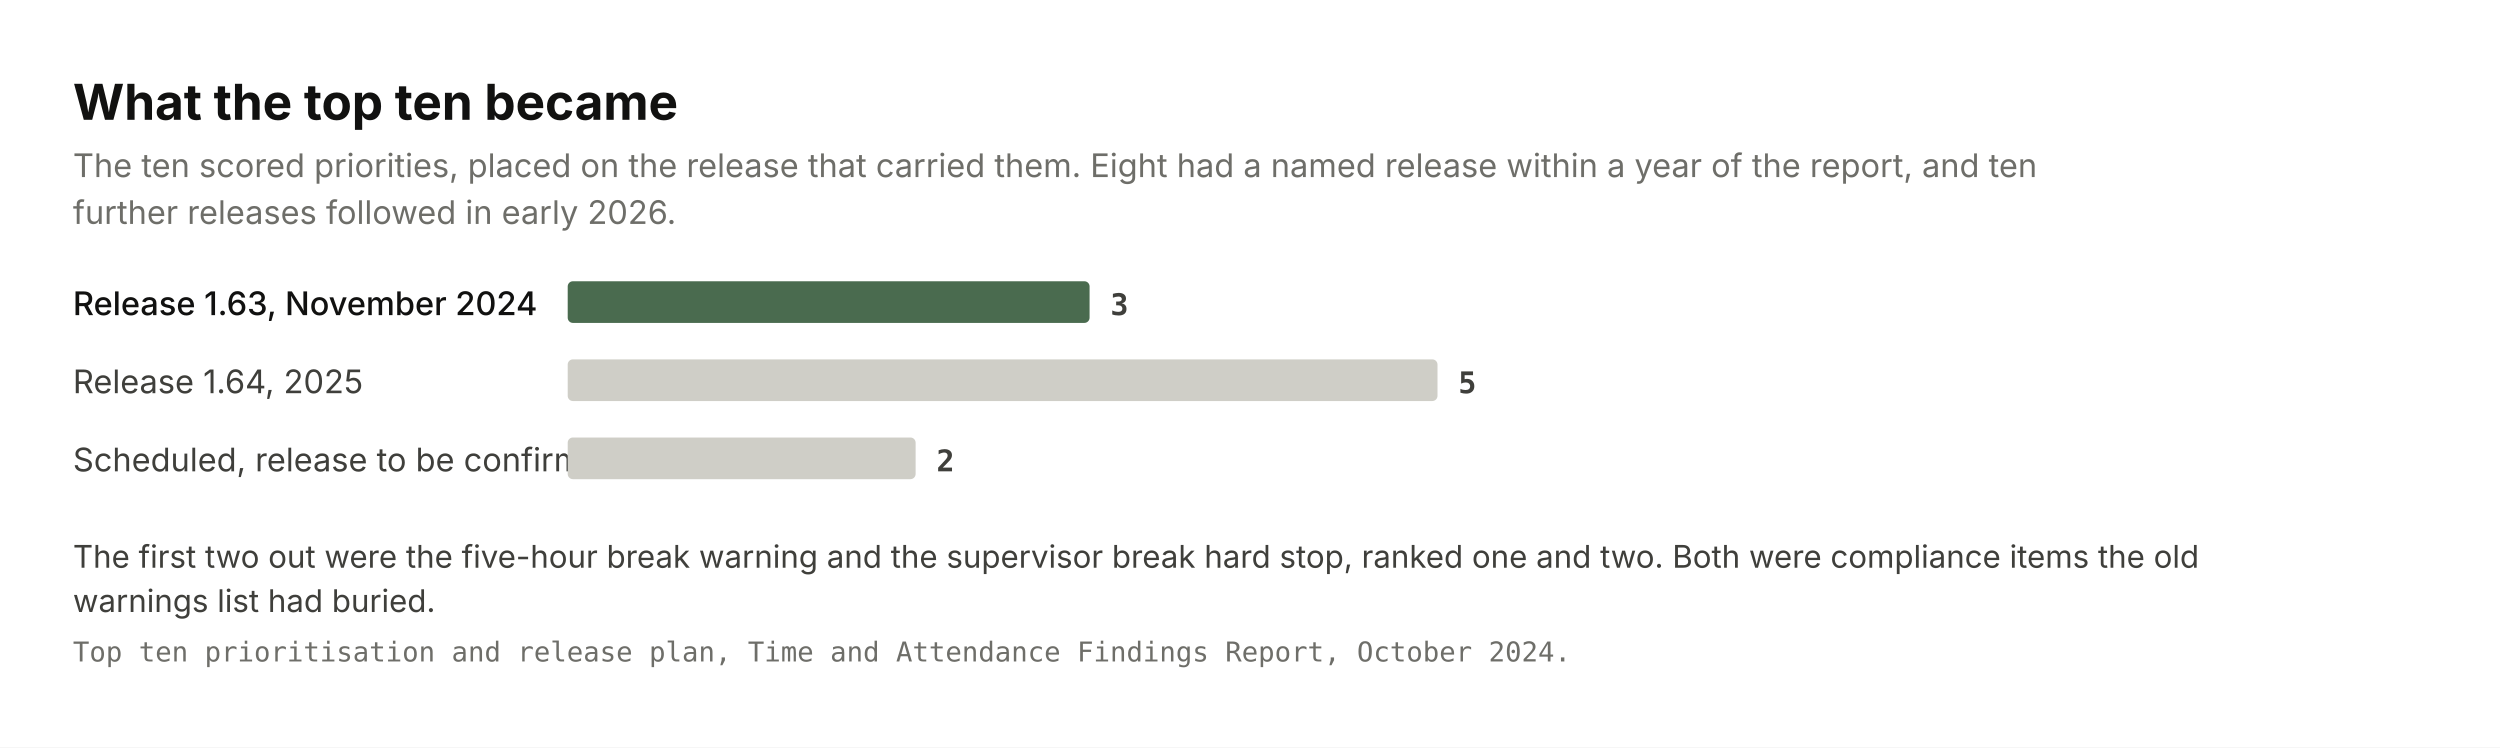
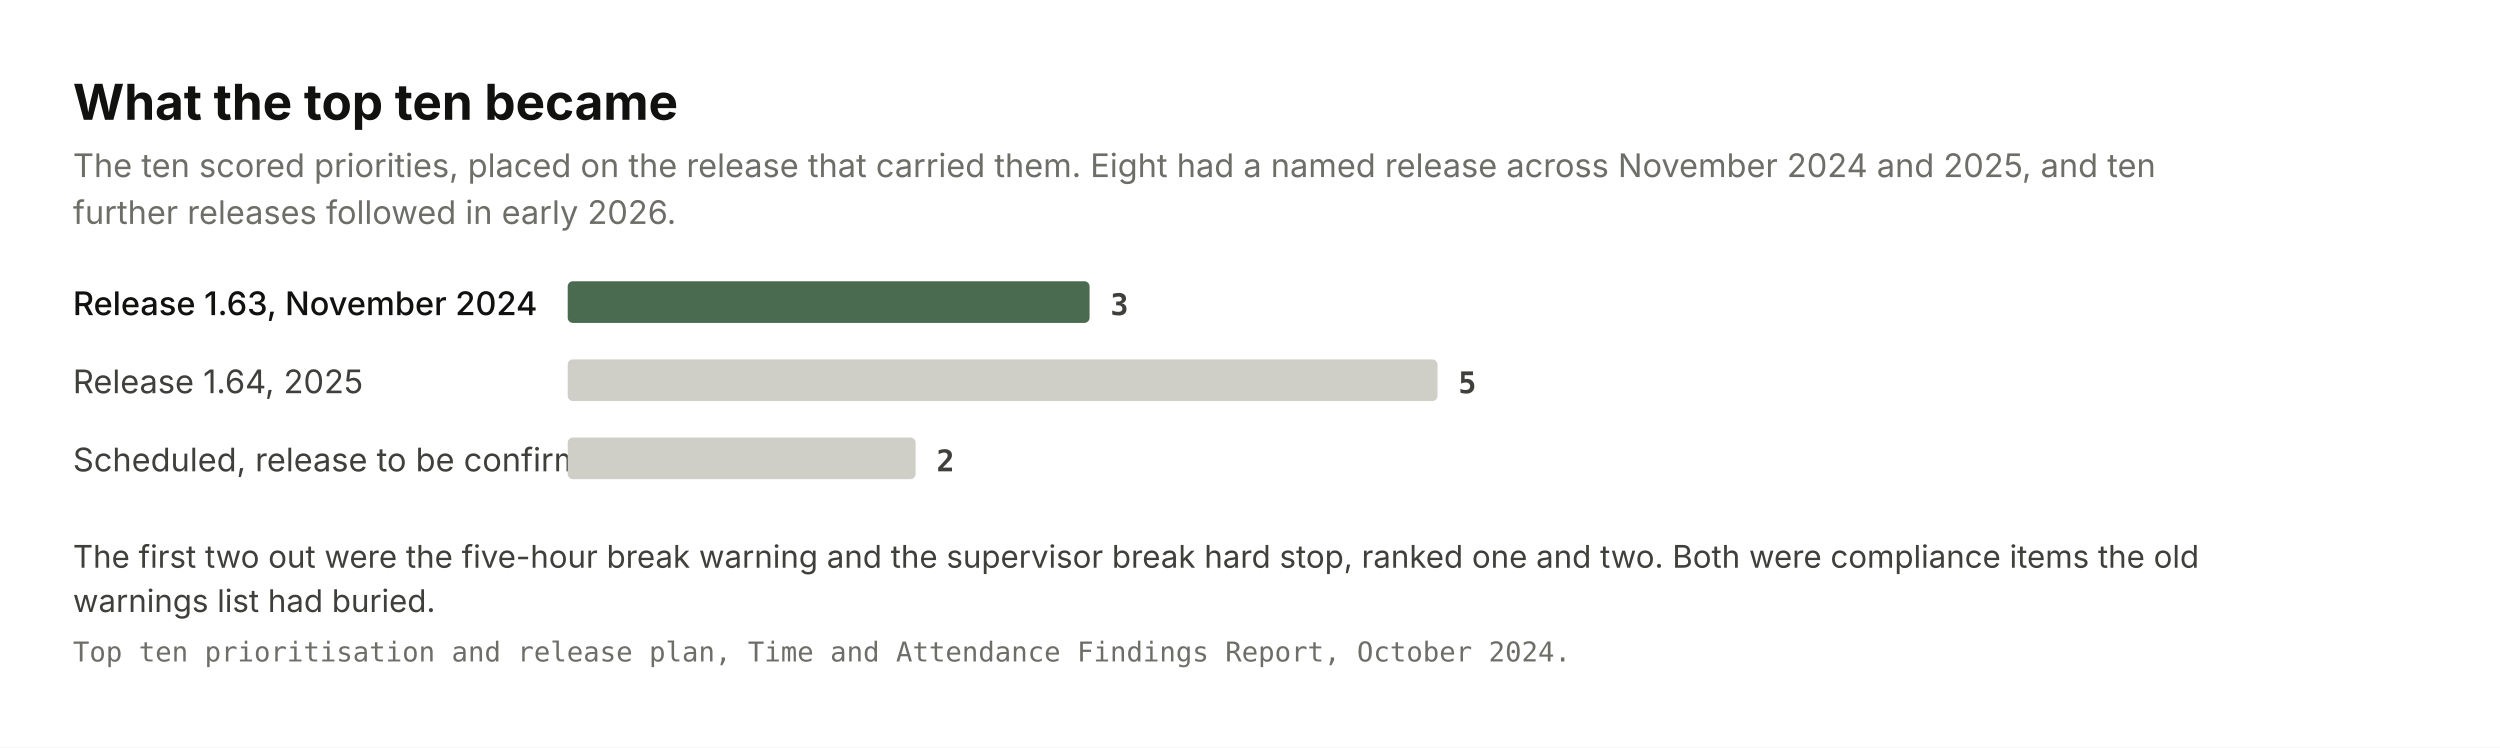
<svg xmlns="http://www.w3.org/2000/svg" width="960" height="287" viewBox="0 0 960 287" role="img" aria-label="What the top ten became">
  <rect width="960" height="287" fill="#ffffff" />
  <text x="28.0" y="46.0" font-family="Inter, Helvetica, Arial, sans-serif" font-size="19" font-weight="700" fill="#111110">What the top ten became</text>
-   <text x="28.0" y="68.0" font-family="Inter, Helvetica, Arial, sans-serif" font-size="12.5" fill="#6e6e69">The ten scored priorities, placed on the release that carried them. Eight had a named release within a year of the report, and ten</text>
+   <text x="28.0" y="68.0" font-family="Inter, Helvetica, Arial, sans-serif" font-size="12.5" fill="#6e6e69">The ten scored priorities, placed on the release that carried them. Eight had a named release across November 2024 and 2025, and ten</text>
  <text x="28.0" y="86.0" font-family="Inter, Helvetica, Arial, sans-serif" font-size="12.5" fill="#6e6e69">further releases followed in early 2026.</text>
  <text x="28.0" y="121.0" font-family="Inter, Helvetica, Arial, sans-serif" font-size="12.5" font-weight="500" fill="#111110">Release 1.63, November 2024</text>
  <rect x="218" y="108" width="200.4" height="16" rx="2" fill="#4a6b4f" />
  <text x="426.4" y="121.0" font-family="IBM Plex Mono, Menlo, monospace" font-size="11.5" font-weight="600" fill="#3f3f3b">3</text>
  <text x="28.0" y="151.0" font-family="Inter, Helvetica, Arial, sans-serif" font-size="12.5" fill="#3f3f3b">Release 1.64, 2025</text>
  <rect x="218" y="138" width="334.0" height="16" rx="2" fill="#cfcec7" />
  <text x="560.0" y="151.0" font-family="IBM Plex Mono, Menlo, monospace" font-size="11.5" font-weight="600" fill="#3f3f3b">5</text>
  <text x="28.0" y="181.0" font-family="Inter, Helvetica, Arial, sans-serif" font-size="12.5" fill="#3f3f3b">Scheduled, release to be confirmed</text>
  <rect x="218" y="168" width="133.6" height="16" rx="2" fill="#cfcec7" />
  <text x="359.6" y="181.0" font-family="IBM Plex Mono, Menlo, monospace" font-size="11.5" font-weight="600" fill="#3f3f3b">2</text>
  <text x="28.0" y="218.0" font-family="Inter, Helvetica, Arial, sans-serif" font-size="12" fill="#3f3f3b">The first two out were the five-hour break warning and the supervisor break hard stop, ranked one and two. Both were compliance items the old</text>
  <text x="28.0" y="235.0" font-family="Inter, Helvetica, Arial, sans-serif" font-size="12" fill="#3f3f3b">warnings list had buried.</text>
  <text x="28.0" y="254.0" font-family="IBM Plex Mono, Menlo, monospace" font-size="10.5" fill="#6e6e69">Top ten prioritisation and release plan, Time and Attendance Findings Report, October 2024.</text>
</svg>
